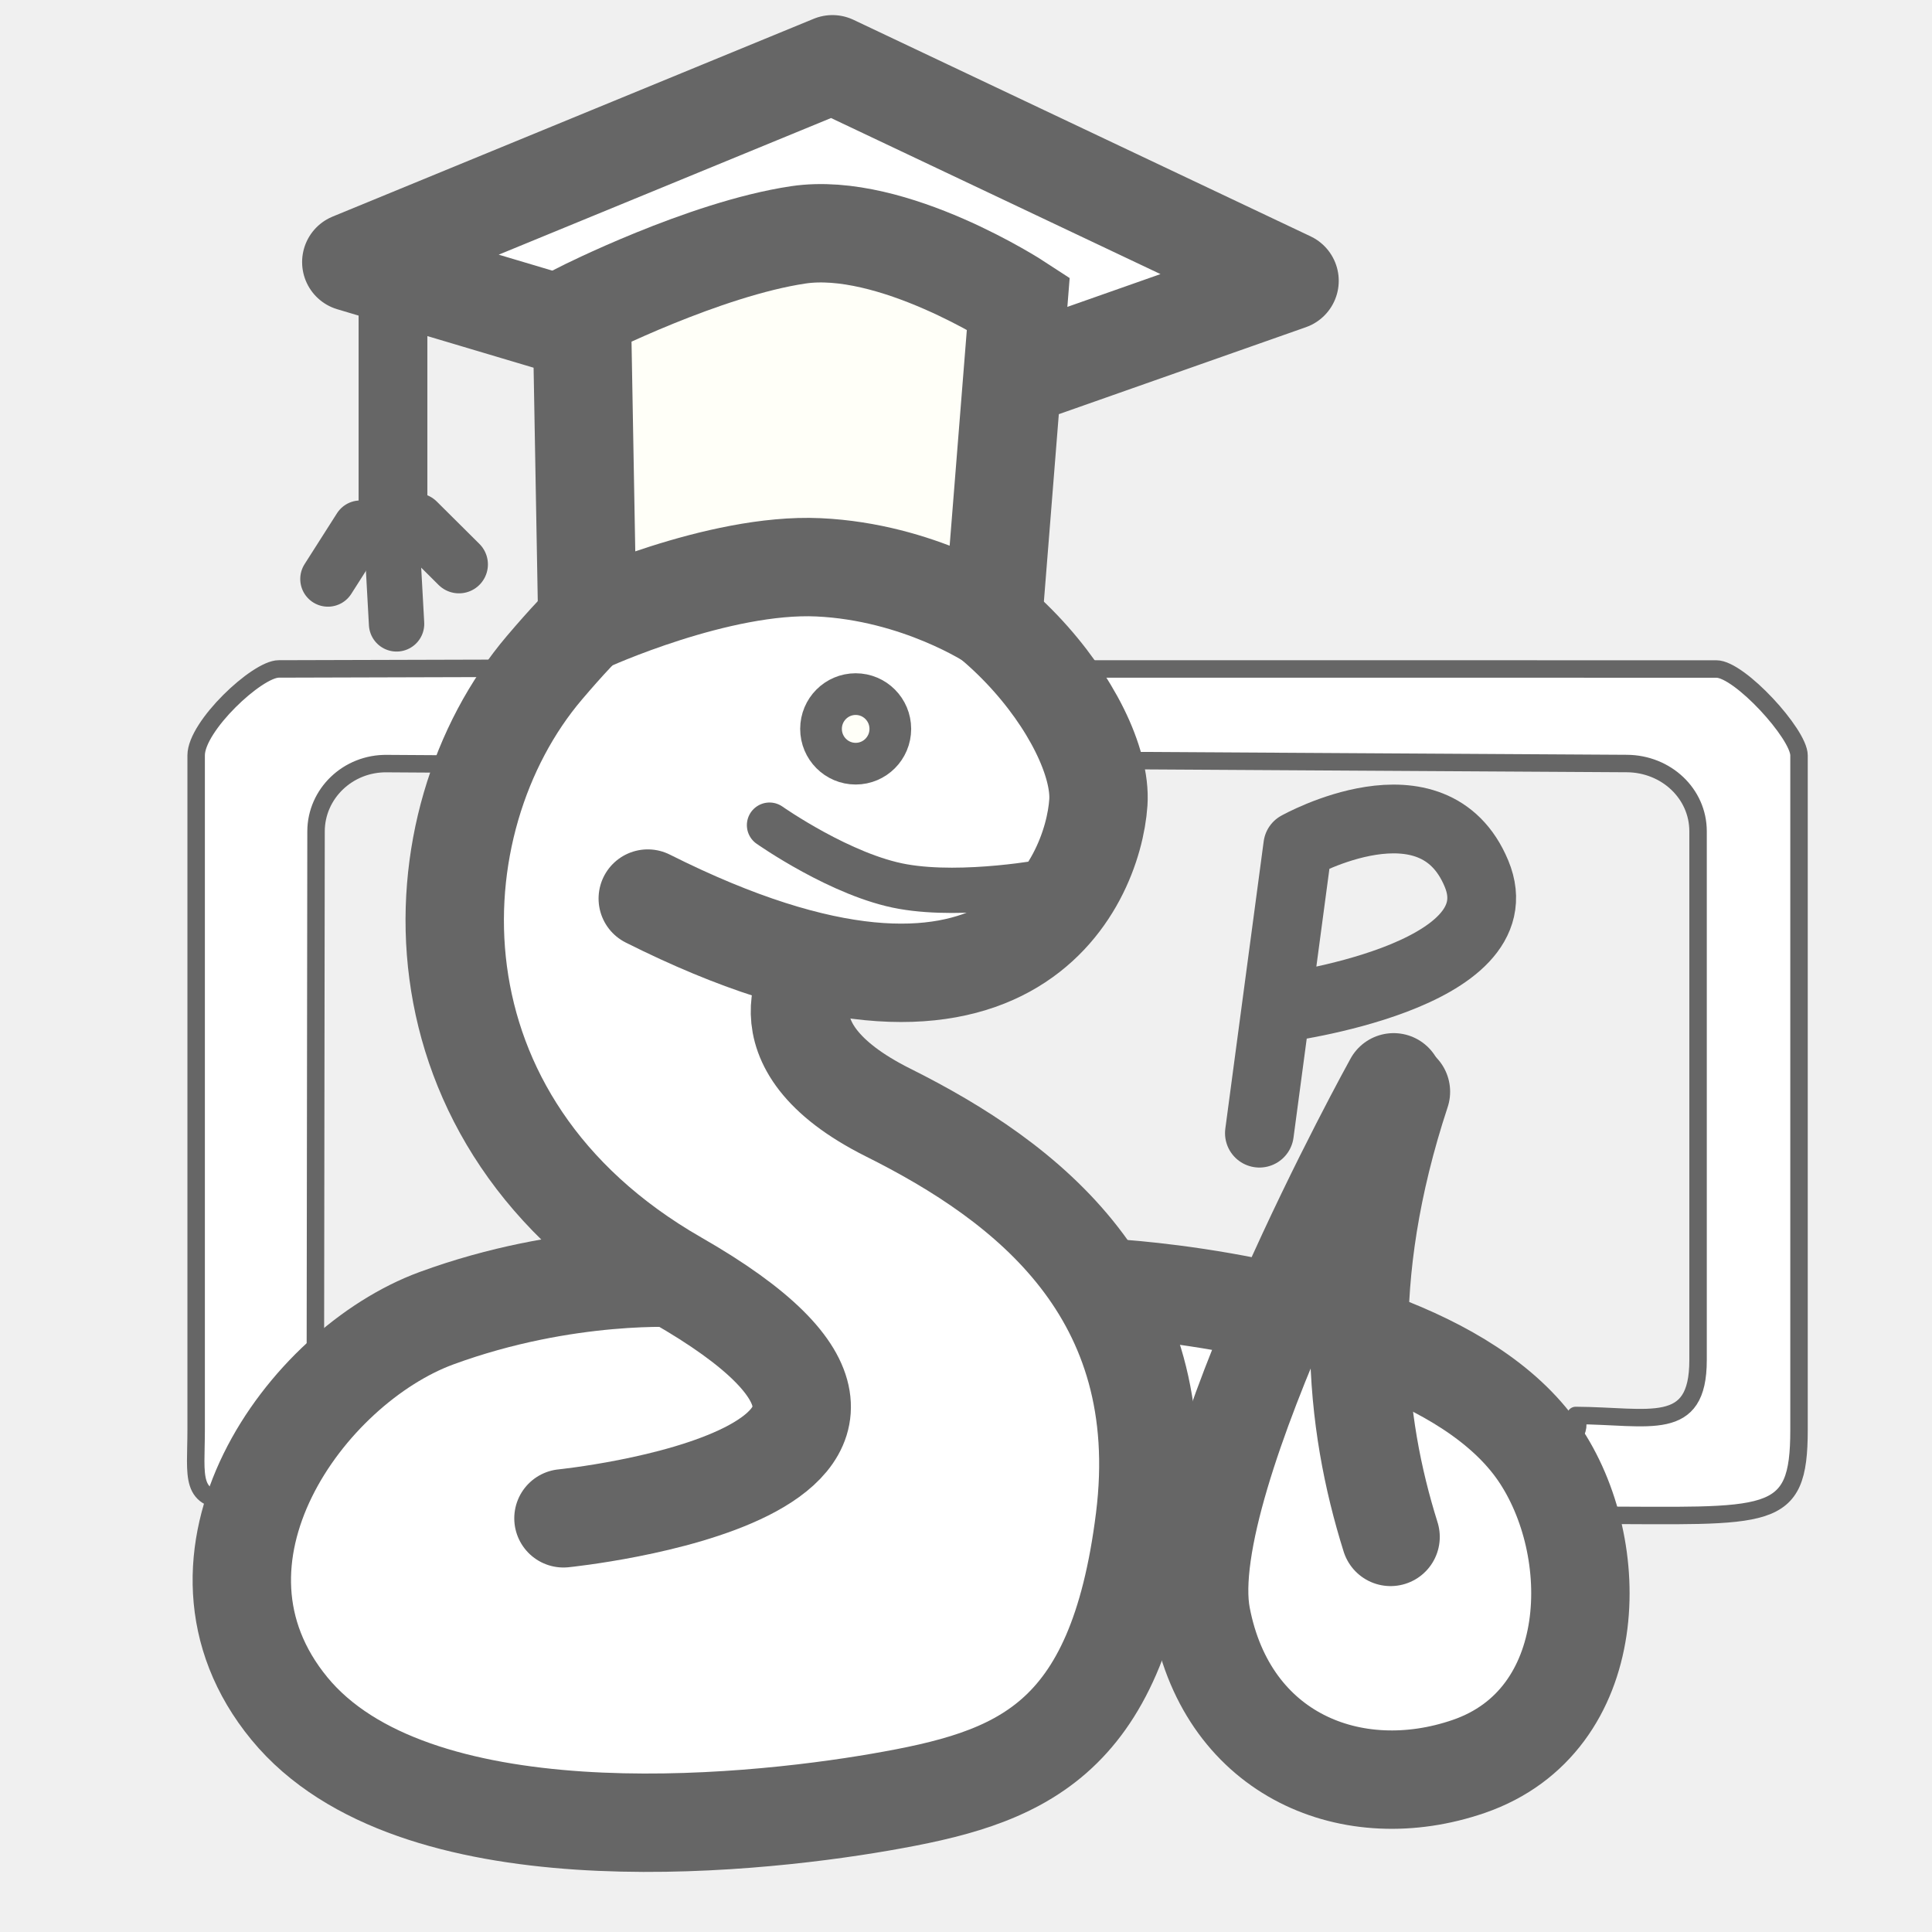
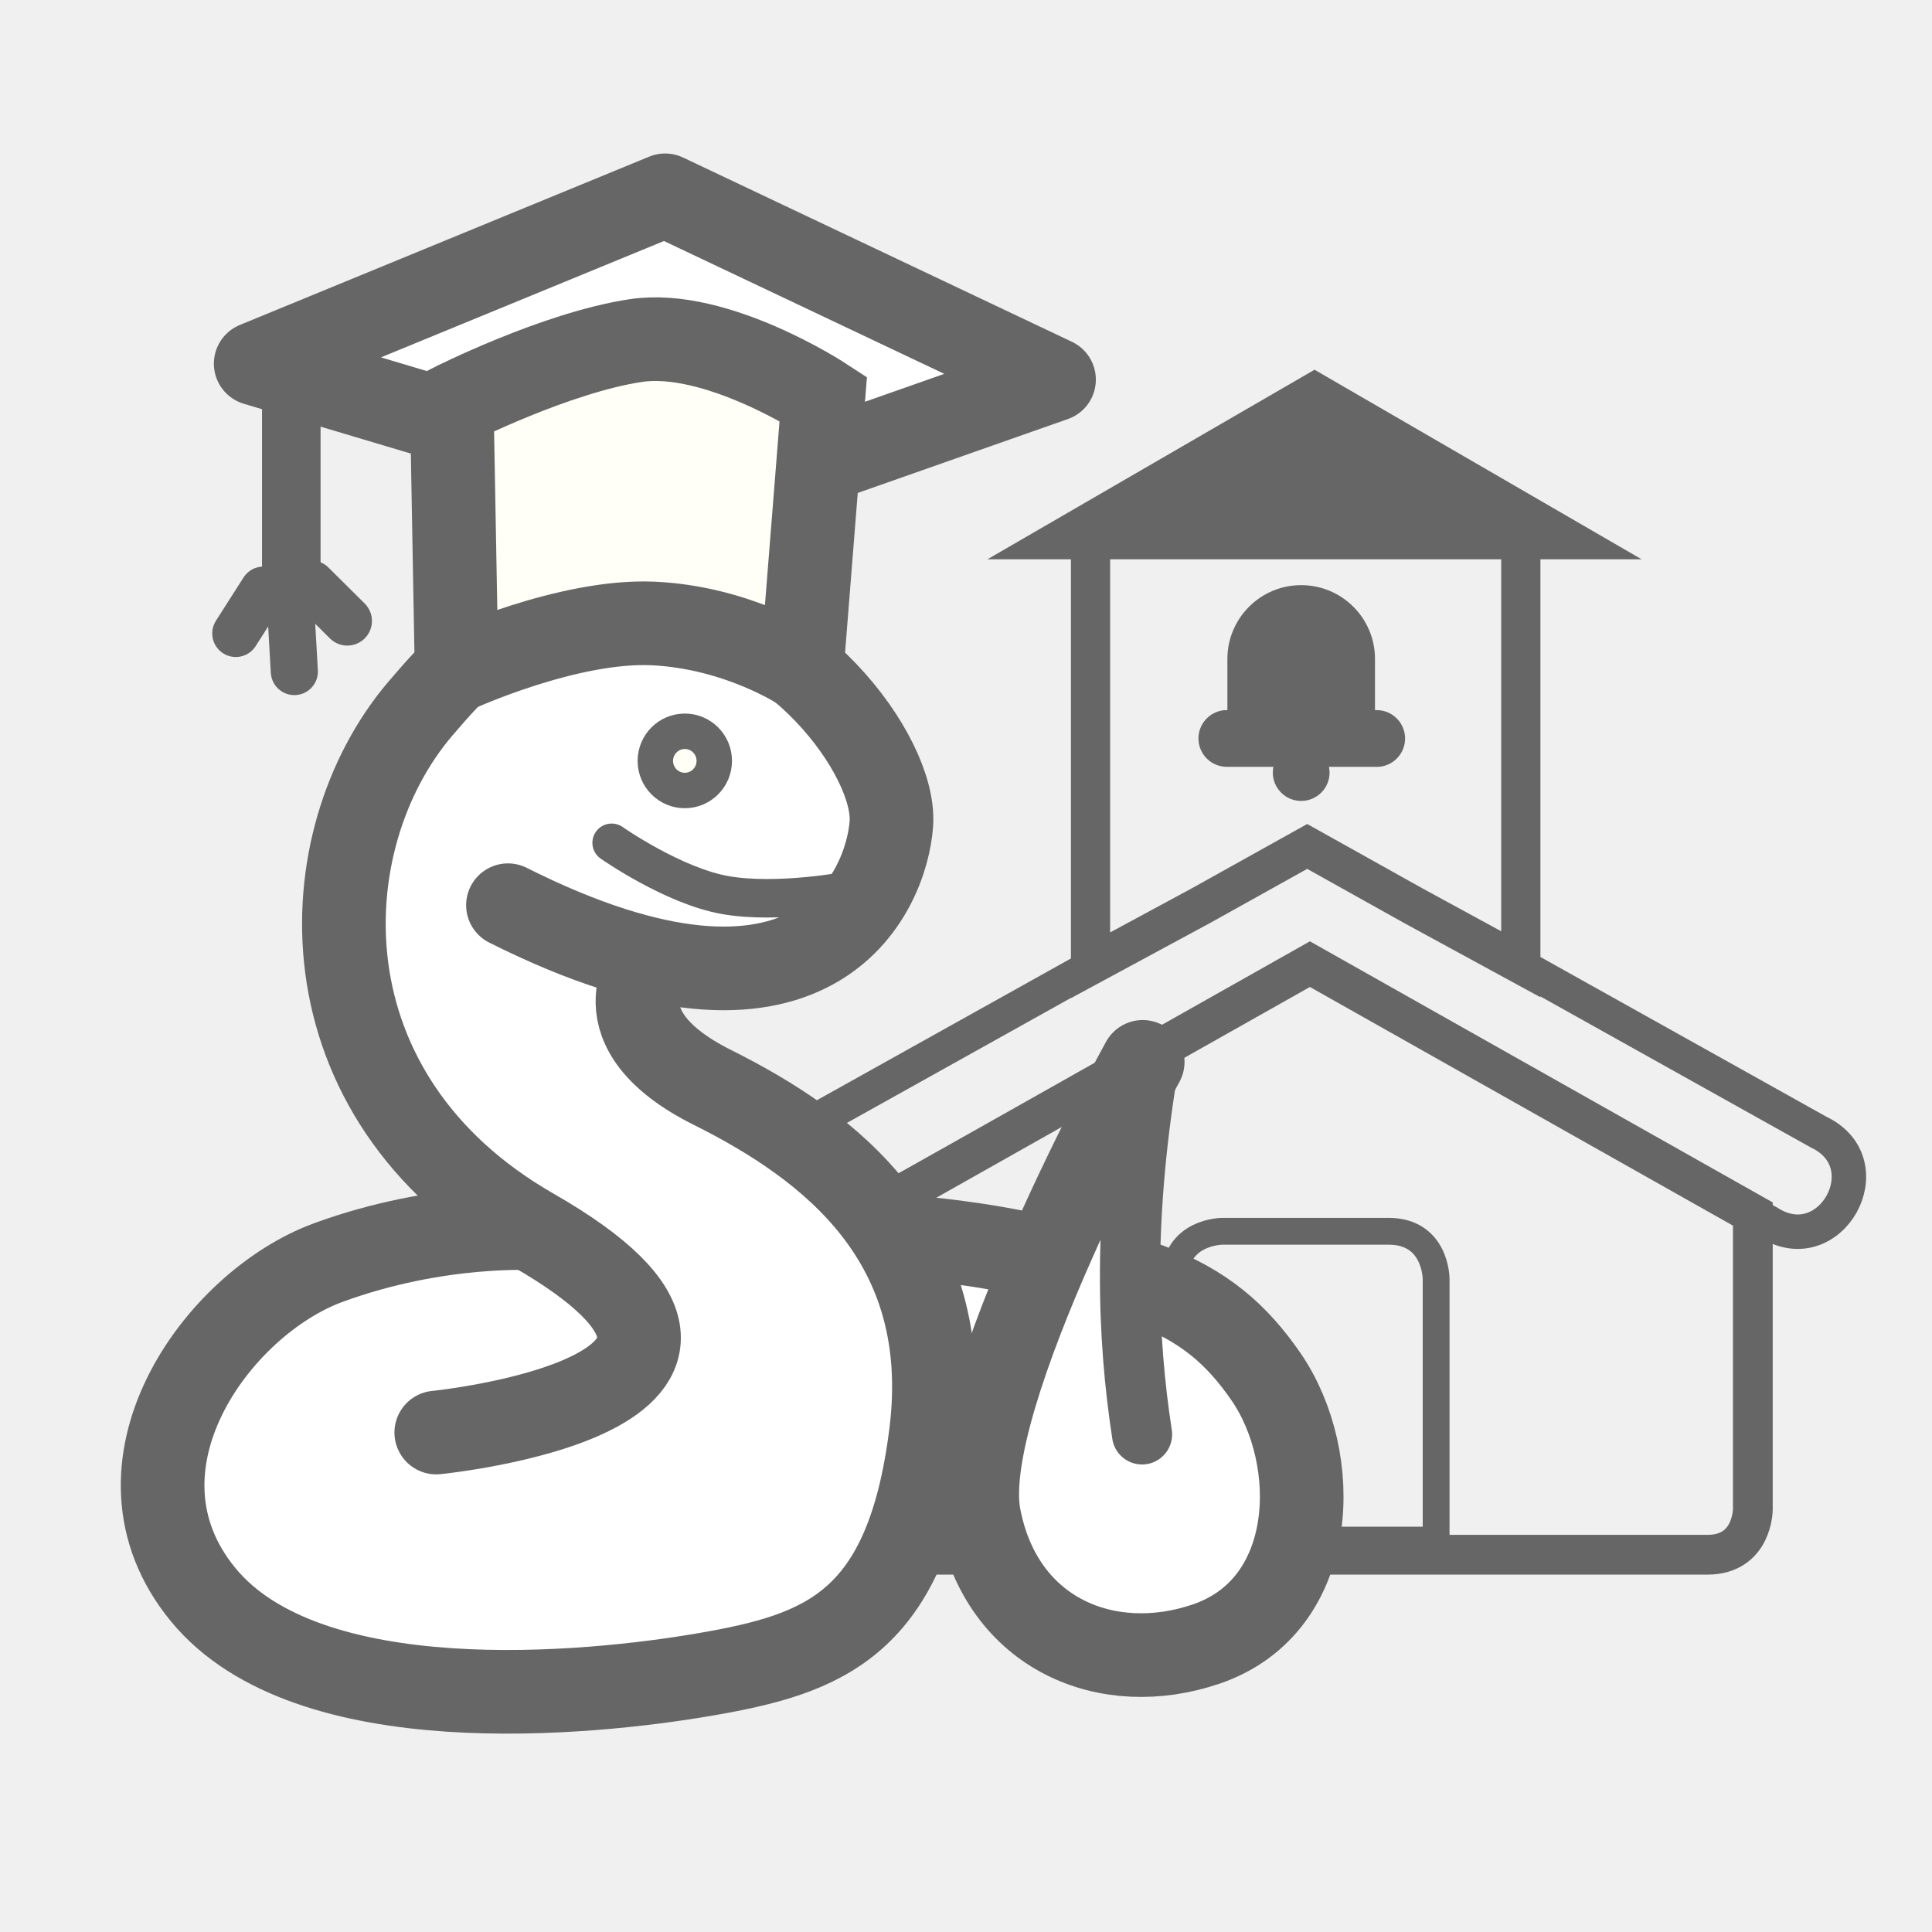
<svg xmlns="http://www.w3.org/2000/svg" height="55" id="svg1756" version="1.1" viewBox="0 0 14.552 14.552" width="55">
  <defs id="defs1750" />
  <g id="layer1" transform="translate(0,-282.4479)">
-     <path d="m 15.084,19.023 -7.15,0.02 c -0.616,0.002 -2.35,1.629 -2.35,2.459 v 19.201 c 0,1.362 -0.211,2.029 1.09,2.029 l 1.145,-1.062 c -0.45,0 -0.709,-0.08 -0.857,-0.242 l 0.912,-1.207 v -0.074 c -0.185,0 -0.311,0.01 -0.4,0.025 0.114,-0.094 2.245,-0.3 2.246,-0.719 0.347,-0.358 -1.376,1.37 -0.744,0.666 l 0.021,-16.453 c 0.002,-1.068 0.904,-1.947 2.025,-1.928 l 3.33,0.021 c 0.169,-0.415 0.305,-0.727 0.48,-1.133 h 0.004 l 0.824,-1.082 -0.977,0.004 z m 14.641,0.02 0.582,0.521 h -0.639 l 1.184,1.064 h -0.684 c 0.115,0.233 0.167,0.41 0.336,1.014 l 15.811,0.094 c 1.122,0.008 2.025,0.86 2.025,1.928 v 15.057 c 0,2.09 -1.374,1.586 -3.484,1.574 0.42,0.953 -1.516,1.097 -1.305,1.512 -0.179,-0.008 1.694,-0.01 1.498,-0.02 l -0.172,0.262 c -0.139,-0.008 -0.24,-0.01 -0.387,-0.014 l 0.205,0.297 -0.182,0.281 c 0.139,3.03e-4 0.241,0.001 0.373,0.002 l 0.357,0.52 c 5.161,0.011 5.971,0.236 5.971,-2.43 V 21.504 c 0,-0.609 -1.694,-2.459 -2.35,-2.459 z" id="rect1226-2-4-6-9" style="fill:#ffffff;fill-opacity:1;stroke:#666666;stroke-width:0.497;stroke-linecap:round;stroke-linejoin:round;stroke-miterlimit:4;stroke-dasharray:none;stroke-opacity:1" transform="matrix(0.2645833,0,0,0.2645833,0,282.4479)" />
-     <path d="m 6.146,289.721 c 0,0 1.953,0.201 2.054,-0.805 0.101,-1.007 -0.584,-1.913 -1.007,-2.054 -0.423,-0.141 -1.691,-0.282 -2.315,0.06 -0.624,0.342 -1.148,1.127 -1.289,1.49 -0.141,0.362 -0.262,1.369 0,1.953 0.262,0.584 1.329,1.631 1.329,1.631 0,0 -1.45,0.121 -2.094,0.685 -0.644,0.564 -1.127,0.886 -1.067,1.711 0.06,0.825 0.685,1.429 1.329,1.55 0.644,0.121 1.953,0.383 2.557,0.262 0.604,-0.121 2.013,-0.221 2.356,-0.664 0.342,-0.443 0.483,-1.329 0.664,-1.45 0.181,-0.121 0.423,0.121 0.463,0.483 0.04,0.362 0.06,0.745 0.282,0.866 0.221,0.121 0.846,0.664 1.49,0.403 0.644,-0.262 1.027,-0.685 1.007,-1.127 -0.02,-0.443 -0.04,-1.53 -1.107,-1.953 -1.067,-0.423 -2.517,-0.604 -2.517,-0.604 0,0 -0.262,-0.564 -0.785,-0.846 -0.523,-0.282 -1.248,-0.685 -1.369,-0.906 -0.121,-0.221 0.02,-0.685 0.02,-0.685 z" id="path1265-5" style="fill:#ffffff;fill-opacity:1;stroke:none;stroke-width:0.04px;stroke-linecap:butt;stroke-linejoin:miter;stroke-opacity:1" />
-     <ellipse cx="6.445" cy="287.938" id="path894-6-7-3-6" rx="0.261" ry="0.262" style="fill:#fffff8;fill-opacity:1;stroke:#666666;stroke-width:0.314;stroke-miterlimit:4;stroke-dasharray:none;stroke-opacity:1" />
-     <path d="m 5.796,288.663 c 0,0 0.544,0.383 1.007,0.463 0.463,0.081 1.097,-0.04 1.097,-0.04" id="path896-2-0-6-5" style="fill:none;fill-opacity:1;stroke:#666666;stroke-width:0.341;stroke-linecap:round;stroke-linejoin:miter;stroke-miterlimit:4;stroke-dasharray:none;stroke-opacity:1" />
-     <path d="m 6.146,289.721 c 0,0 -0.503,0.584 0.544,1.107 1.047,0.523 2.145,1.364 1.933,3.06 -0.212,1.696 -0.946,1.953 -1.993,2.134 -1.047,0.181 -3.523,0.423 -4.45,-0.705 -0.926,-1.127 0.121,-2.577 1.107,-2.94 0.987,-0.362 1.852,-0.302 1.852,-0.302" id="path1042-6" style="fill:none;stroke:#666666;stroke-width:0.741;stroke-linecap:butt;stroke-linejoin:miter;stroke-miterlimit:4;stroke-dasharray:none;stroke-opacity:1" />
-     <path d="m 4.12,284.861 -1.474,-0.439 3.624,-1.49 3.443,1.631 -1.855,0.653" id="path1078-9" style="fill:#ffffff;fill-opacity:1;stroke:#666666;stroke-width:0.741;stroke-linecap:round;stroke-linejoin:round;stroke-miterlimit:4;stroke-dasharray:none;stroke-opacity:1" />
-     <path d="m 2.96,284.819 v 1.523" id="path1084-74" style="fill:none;stroke:#666666;stroke-width:0.518;stroke-linecap:round;stroke-linejoin:miter;stroke-miterlimit:4;stroke-dasharray:none;stroke-opacity:1" />
-     <path d="m 4.879,289.216 c 2.715,1.364 3.353,-0.12 3.394,-0.724 0.04,-0.604 -0.896,-1.847 -2.054,-1.893 -1.158,-0.045 -1.478,0.126 -2.118,0.878 -0.989,1.163 -1.077,3.424 0.997,4.613 2.534,1.452 -0.854,1.794 -0.854,1.794" id="path50-5-2-9-7" style="fill:none;fill-opacity:1;stroke:#666666;stroke-width:0.741;stroke-linecap:round;stroke-linejoin:round;stroke-miterlimit:4;stroke-dasharray:none;stroke-opacity:1" />
-     <path d="m 4.424,287.138 c 0,0 0.985,-0.452 1.741,-0.417 0.756,0.035 1.314,0.408 1.314,0.408 l 0.191,-2.397 c 0,0 -0.95,-0.621 -1.658,-0.515 -0.709,0.106 -1.63,0.572 -1.63,0.572 z" id="path2757" style="fill:#fffff8;stroke:#666666;stroke-width:0.741;stroke-linecap:butt;stroke-linejoin:miter;stroke-miterlimit:4;stroke-dasharray:none;stroke-opacity:1;fill-opacity:1" />
-     <path d="m 2.714,286.426 -0.244,0.383" id="path1084-7-52" style="fill:none;stroke:#666666;stroke-width:0.417;stroke-linecap:round;stroke-linejoin:miter;stroke-miterlimit:4;stroke-dasharray:none;stroke-opacity:1" />
-     <path d="m 3.457,286.699 -0.321,-0.319" id="path1084-7-3-5" style="fill:none;stroke:#666666;stroke-width:0.436;stroke-linecap:round;stroke-linejoin:miter;stroke-miterlimit:4;stroke-dasharray:none;stroke-opacity:1" />
-     <path d="m 2.962,286.693 0.025,0.454" id="path1084-7-5-4" style="fill:none;stroke:#666666;stroke-width:0.417;stroke-linecap:round;stroke-linejoin:miter;stroke-miterlimit:4;stroke-dasharray:none;stroke-opacity:1" />
-     <path d="m 10.096,293.316 0.024,-1.798 -0.499,1.589 z" id="path2755" style="fill:#ffffff;fill-opacity:1;stroke:none;stroke-width:0.265px;stroke-linecap:butt;stroke-linejoin:miter;stroke-opacity:1" />
-     <path d="m 8.377,292.151 c 0,0 0.463,0.024 1.048,0.143 m 0.955,0.267 c 0.49,0.184 0.947,0.449 1.208,0.828 0.494,0.719 0.472,2.021 -0.526,2.364 -0.873,0.3 -1.812,-0.081 -2.013,-1.127 -0.201,-1.047 1.448,-4.026 1.448,-4.026" id="path1199-7" style="fill:none;stroke:#666666;stroke-width:0.741;stroke-linecap:round;stroke-linejoin:round;stroke-miterlimit:4;stroke-dasharray:none;stroke-opacity:1" />
-     <path d="m 9.486,290.983 0.289,-2.164 c 0,0 1.021,-0.573 1.346,0.209 0.326,0.781 -1.481,1.013 -1.481,1.013" id="path1158-4" style="fill:none;stroke:#666666;stroke-width:0.518;stroke-linecap:round;stroke-linejoin:round;stroke-miterlimit:4;stroke-dasharray:none;stroke-opacity:1" />
-     <path d="m 10.552,290.671 c -0.465,1.41 -0.349,2.488 -0.078,3.353" id="path1154-4" style="fill:none;stroke:#666666;stroke-width:0.741;stroke-linecap:round;stroke-linejoin:round;stroke-miterlimit:4;stroke-dasharray:none;stroke-opacity:1" />
+     <g id="g3005" transform="matrix(0.8508704,0,0,0.8508704,-1.071627,35.11339)">
+       <path d="m 9.336,304.447 c 0,0 -0.402,0 -0.402,-0.402 v -2.614 l 3.921,-2.212 3.921,2.212 v 2.614 c 0,0 0,0.402 -0.402,0.402 z" id="path2" style="fill:none;stroke:#666666;stroke-width:0.352;stroke-opacity:1" />
+       <path d="m 11.889,298.702 -3.719,2.075 c -0.427,0.228 -0.255,0.876 0.229,0.862 v 6e-4 c 0.077,-0.002 0.152,-0.023 0.219,-0.061 l 4.211,-2.352 4.084,2.278 c 0.548,0.353 1.034,-0.519 0.445,-0.799 l -3.588,-2.004 -0.938,-0.524 z" id="line14" style="color:#000000;font-style:normal;font-variant:normal;font-weight:normal;font-stretch:normal;font-size:medium;line-height:normal;font-family:sans-serif;font-variant-ligatures:normal;font-variant-position:normal;font-variant-caps:normal;font-variant-numeric:normal;font-variant-alternates:normal;font-feature-settings:normal;text-indent:0;text-align:start;text-decoration:none;text-decoration-line:none;text-decoration-style:solid;text-decoration-color:#000000;letter-spacing:normal;word-spacing:normal;text-transform:none;writing-mode:lr-tb;direction:ltr;text-orientation:mixed;dominant-baseline:auto;baseline-shift:baseline;text-anchor:start;white-space:normal;shape-padding:0;clip-rule:nonzero;display:inline;overflow:visible;visibility:visible;opacity:1;isolation:auto;mix-blend-mode:normal;color-interpolation:sRGB;color-interpolation-filters:linearRGB;solid-color:#000000;solid-opacity:1;vector-effect:none;fill:none;fill-opacity:1;fill-rule:nonzero;stroke:#666666;stroke-width:0.305;stroke-linecap:round;stroke-linejoin:miter;stroke-miterlimit:4;stroke-dasharray:none;stroke-dashoffset:0;stroke-opacity:1;color-rendering:auto;image-rendering:auto;shape-rendering:auto;text-rendering:auto;enable-background:accumulate" />
+       <path d="m 10.913,295.402 v 3.827 l 0.976,-0.527 0.942,-0.525 0.938,0.524 0.953,0.519 v -3.817 z" id="path16" style="fill:none;stroke:#666666;stroke-width:0.347;stroke-miterlimit:4;stroke-dasharray:none;stroke-opacity:1" />
+       <path d="m 10.86,295.404 2.036,-1.18 2.036,1.18 z" id="path18" style="fill:#666666;fill-opacity:1;stroke:#666666;stroke-width:0.462;stroke-opacity:1" />
+       <g id="g891" transform="translate(-10.53232,5.654035)">
+         <path d="M 37.041 16.658 A 2.101 2.101 0 0 0 34.941 18.76 L 34.941 20.217 L 34.939 20.217 A 0.808 0.808 0 0 0 34.857 20.217 A 0.808 0.808 0 0 0 34.939 21.83 L 36.25 21.83 A 0.808 0.808 0 0 1 36.25 21.832 A 0.808 0.808 0 0 0 36.234 21.994 A 0.808 0.808 0 0 0 37.041 22.801 A 0.808 0.808 0 0 0 37.85 21.994 A 0.808 0.808 0 0 0 37.832 21.83 L 39.141 21.83 A 0.808 0.808 0 1 0 39.143 20.217 L 39.143 18.76 A 2.101 2.101 0 0 0 37.041 16.658 z " id="circle20" style="fill:#666666;stroke:none;stroke-width:1.293;fill-opacity:1" transform="matrix(0.3109561,0,0,0.3109561,11.79176,285.0301)" />
+       </g>
+     </g>
+     <path d="m 10.817,294.048 v -1.968 c 0,0 0,-0.358 -0.358,-0.358 H 9.207 c 0,0 -0.358,0 -0.358,0.358 v 1.968 z" id="path4" style="fill:none;stroke:#666666;stroke-width:0.202;stroke-miterlimit:4;stroke-dasharray:none;stroke-opacity:1" />
+     <path d="m 4.904,289.697 c 0,0 1.662,0.171 1.747,-0.685 0.086,-0.857 -0.497,-1.627 -0.857,-1.747 -0.36,-0.12 -1.439,-0.24 -1.97,0.051 -0.531,0.291 -0.976,0.959 -1.096,1.268 -0.12,0.308 -0.223,1.165 0,1.662 0.223,0.497 1.131,1.388 1.131,1.388 0,0 -1.233,0.103 -1.782,0.582 -0.548,0.48 -0.959,0.754 -0.908,1.456 0.051,0.702 0.582,1.216 1.131,1.319 0.548,0.103 1.662,0.325 2.176,0.223 0.514,-0.103 1.713,-0.188 2.004,-0.565 0.291,-0.377 0.411,-1.131 0.565,-1.233 0.154,-0.103 0.36,0.103 0.394,0.411 0.034,0.308 0.051,0.634 0.24,0.737 0.188,0.103 0.72,0.565 1.268,0.343 0.548,-0.223 0.874,-0.582 0.857,-0.959 -0.017,-0.377 -0.034,-1.302 -0.942,-1.662 -0.908,-0.36 -2.141,-0.514 -2.141,-0.514 0,0 -0.223,-0.48 -0.668,-0.72 -0.445,-0.24 -1.062,-0.582 -1.165,-0.771 -0.103,-0.188 0.017,-0.582 0.017,-0.582 z" id="path1265-5" style="fill:#ffffff;fill-opacity:1;stroke:none;stroke-width:0.034px;stroke-linecap:butt;stroke-linejoin:miter;stroke-opacity:1" />
+     <ellipse cx="5.158" cy="288.179" id="path894-6-7-3-6" rx="0.222" ry="0.223" style="fill:#fffff8;fill-opacity:1;stroke:#666666;stroke-width:0.267;stroke-miterlimit:4;stroke-dasharray:none;stroke-opacity:1" />
+     <path d="m 4.607,288.796 c 0,0 0.463,0.325 0.857,0.394 0.394,0.069 0.934,-0.034 0.934,-0.034" id="path896-2-0-6-5" style="fill:none;fill-opacity:1;stroke:#666666;stroke-width:0.29;stroke-linecap:round;stroke-linejoin:miter;stroke-miterlimit:4;stroke-dasharray:none;stroke-opacity:1" />
+     <path d="m 4.904,289.697 c 0,0 -0.428,0.497 0.463,0.942 0.891,0.445 1.825,1.161 1.645,2.604 -0.18,1.443 -0.805,1.662 -1.696,1.816 -0.891,0.154 -2.998,0.36 -3.786,-0.6 -0.788,-0.959 0.103,-2.193 0.942,-2.501 0.839,-0.308 1.576,-0.257 1.576,-0.257" id="path1042-6" style="fill:none;stroke:#666666;stroke-width:0.63;stroke-linecap:butt;stroke-linejoin:miter;stroke-miterlimit:4;stroke-dasharray:none;stroke-opacity:1" />
+     <path d="m 3.18,285.561 -1.254,-0.374 3.084,-1.268 2.929,1.388 -1.578,0.555" id="path1078-9" style="fill:#ffffff;fill-opacity:1;stroke:#666666;stroke-width:0.63;stroke-linecap:round;stroke-linejoin:round;stroke-miterlimit:4;stroke-dasharray:none;stroke-opacity:1" />
+     <path d="m 2.194,285.525 v 1.295" id="path1084-74" style="fill:none;stroke:#666666;stroke-width:0.441;stroke-linecap:round;stroke-linejoin:miter;stroke-miterlimit:4;stroke-dasharray:none;stroke-opacity:1" />
+     <path d="m 3.826,289.266 c 2.31,1.161 2.853,-0.102 2.888,-0.616 0.034,-0.514 -0.762,-1.572 -1.747,-1.61 -0.985,-0.038 -1.258,0.107 -1.802,0.747 -0.841,0.989 -0.916,2.914 0.848,3.925 2.156,1.236 -0.727,1.526 -0.727,1.526" id="path50-5-2-9-7" style="fill:none;fill-opacity:1;stroke:#666666;stroke-width:0.63;stroke-linecap:round;stroke-linejoin:round;stroke-miterlimit:4;stroke-dasharray:none;stroke-opacity:1" />
+     <path d="m 3.439,287.499 c 0,0 0.838,-0.385 1.482,-0.355 0.643,0.03 1.118,0.347 1.118,0.347 l 0.162,-2.04 c 0,0 -0.808,-0.529 -1.411,-0.438 -0.603,0.09 -1.387,0.487 -1.387,0.487 z" id="path2757" style="fill:#fffff8;fill-opacity:1;stroke:#666666;stroke-width:0.63;stroke-linecap:butt;stroke-linejoin:miter;stroke-miterlimit:4;stroke-dasharray:none;stroke-opacity:1" />
+     <path d="m 1.984,286.893 -0.208,0.326" id="path1084-7-52" style="fill:none;stroke:#666666;stroke-width:0.355;stroke-linecap:round;stroke-linejoin:miter;stroke-miterlimit:4;stroke-dasharray:none;stroke-opacity:1" />
+     <path d="M 2.616,287.125 2.343,286.854" id="path1084-7-3-5" style="fill:none;stroke:#666666;stroke-width:0.371;stroke-linecap:round;stroke-linejoin:miter;stroke-miterlimit:4;stroke-dasharray:none;stroke-opacity:1" />
+     <path d="m 2.195,287.12 0.022,0.386" id="path1084-7-5-4" style="fill:none;stroke:#666666;stroke-width:0.355;stroke-linecap:round;stroke-linejoin:miter;stroke-miterlimit:4;stroke-dasharray:none;stroke-opacity:1" />
+     <path d="m 8.265,292.755 0.141,-1.61 -0.545,1.433 z" id="path2755" style="fill:#ffffff;fill-opacity:1;stroke:none;stroke-width:0.225px;stroke-linecap:butt;stroke-linejoin:miter;stroke-opacity:1" />
+     <path d="m 6.803,291.764 c 0,0 0.394,0.021 0.892,0.122 m 0.954,0.238 c 0.417,0.157 0.665,0.372 0.887,0.694 0.42,0.611 0.402,1.72 -0.448,2.012 -0.743,0.255 -1.542,-0.069 -1.713,-0.959 -0.171,-0.891 1.232,-3.425 1.232,-3.425" id="path1199-7" style="fill:none;stroke:#666666;stroke-width:0.63;stroke-linecap:round;stroke-linejoin:round;stroke-miterlimit:4;stroke-dasharray:none;stroke-opacity:1" />
+     <path d="m 8.666,290.382 c -0.216,1.234 -0.175,2.148 -0.064,2.87" id="path1154-4" style="fill:none;stroke:#666666;stroke-width:0.453;stroke-linecap:round;stroke-linejoin:round;stroke-miterlimit:4;stroke-dasharray:none;stroke-opacity:1" />
  </g>
</svg>
